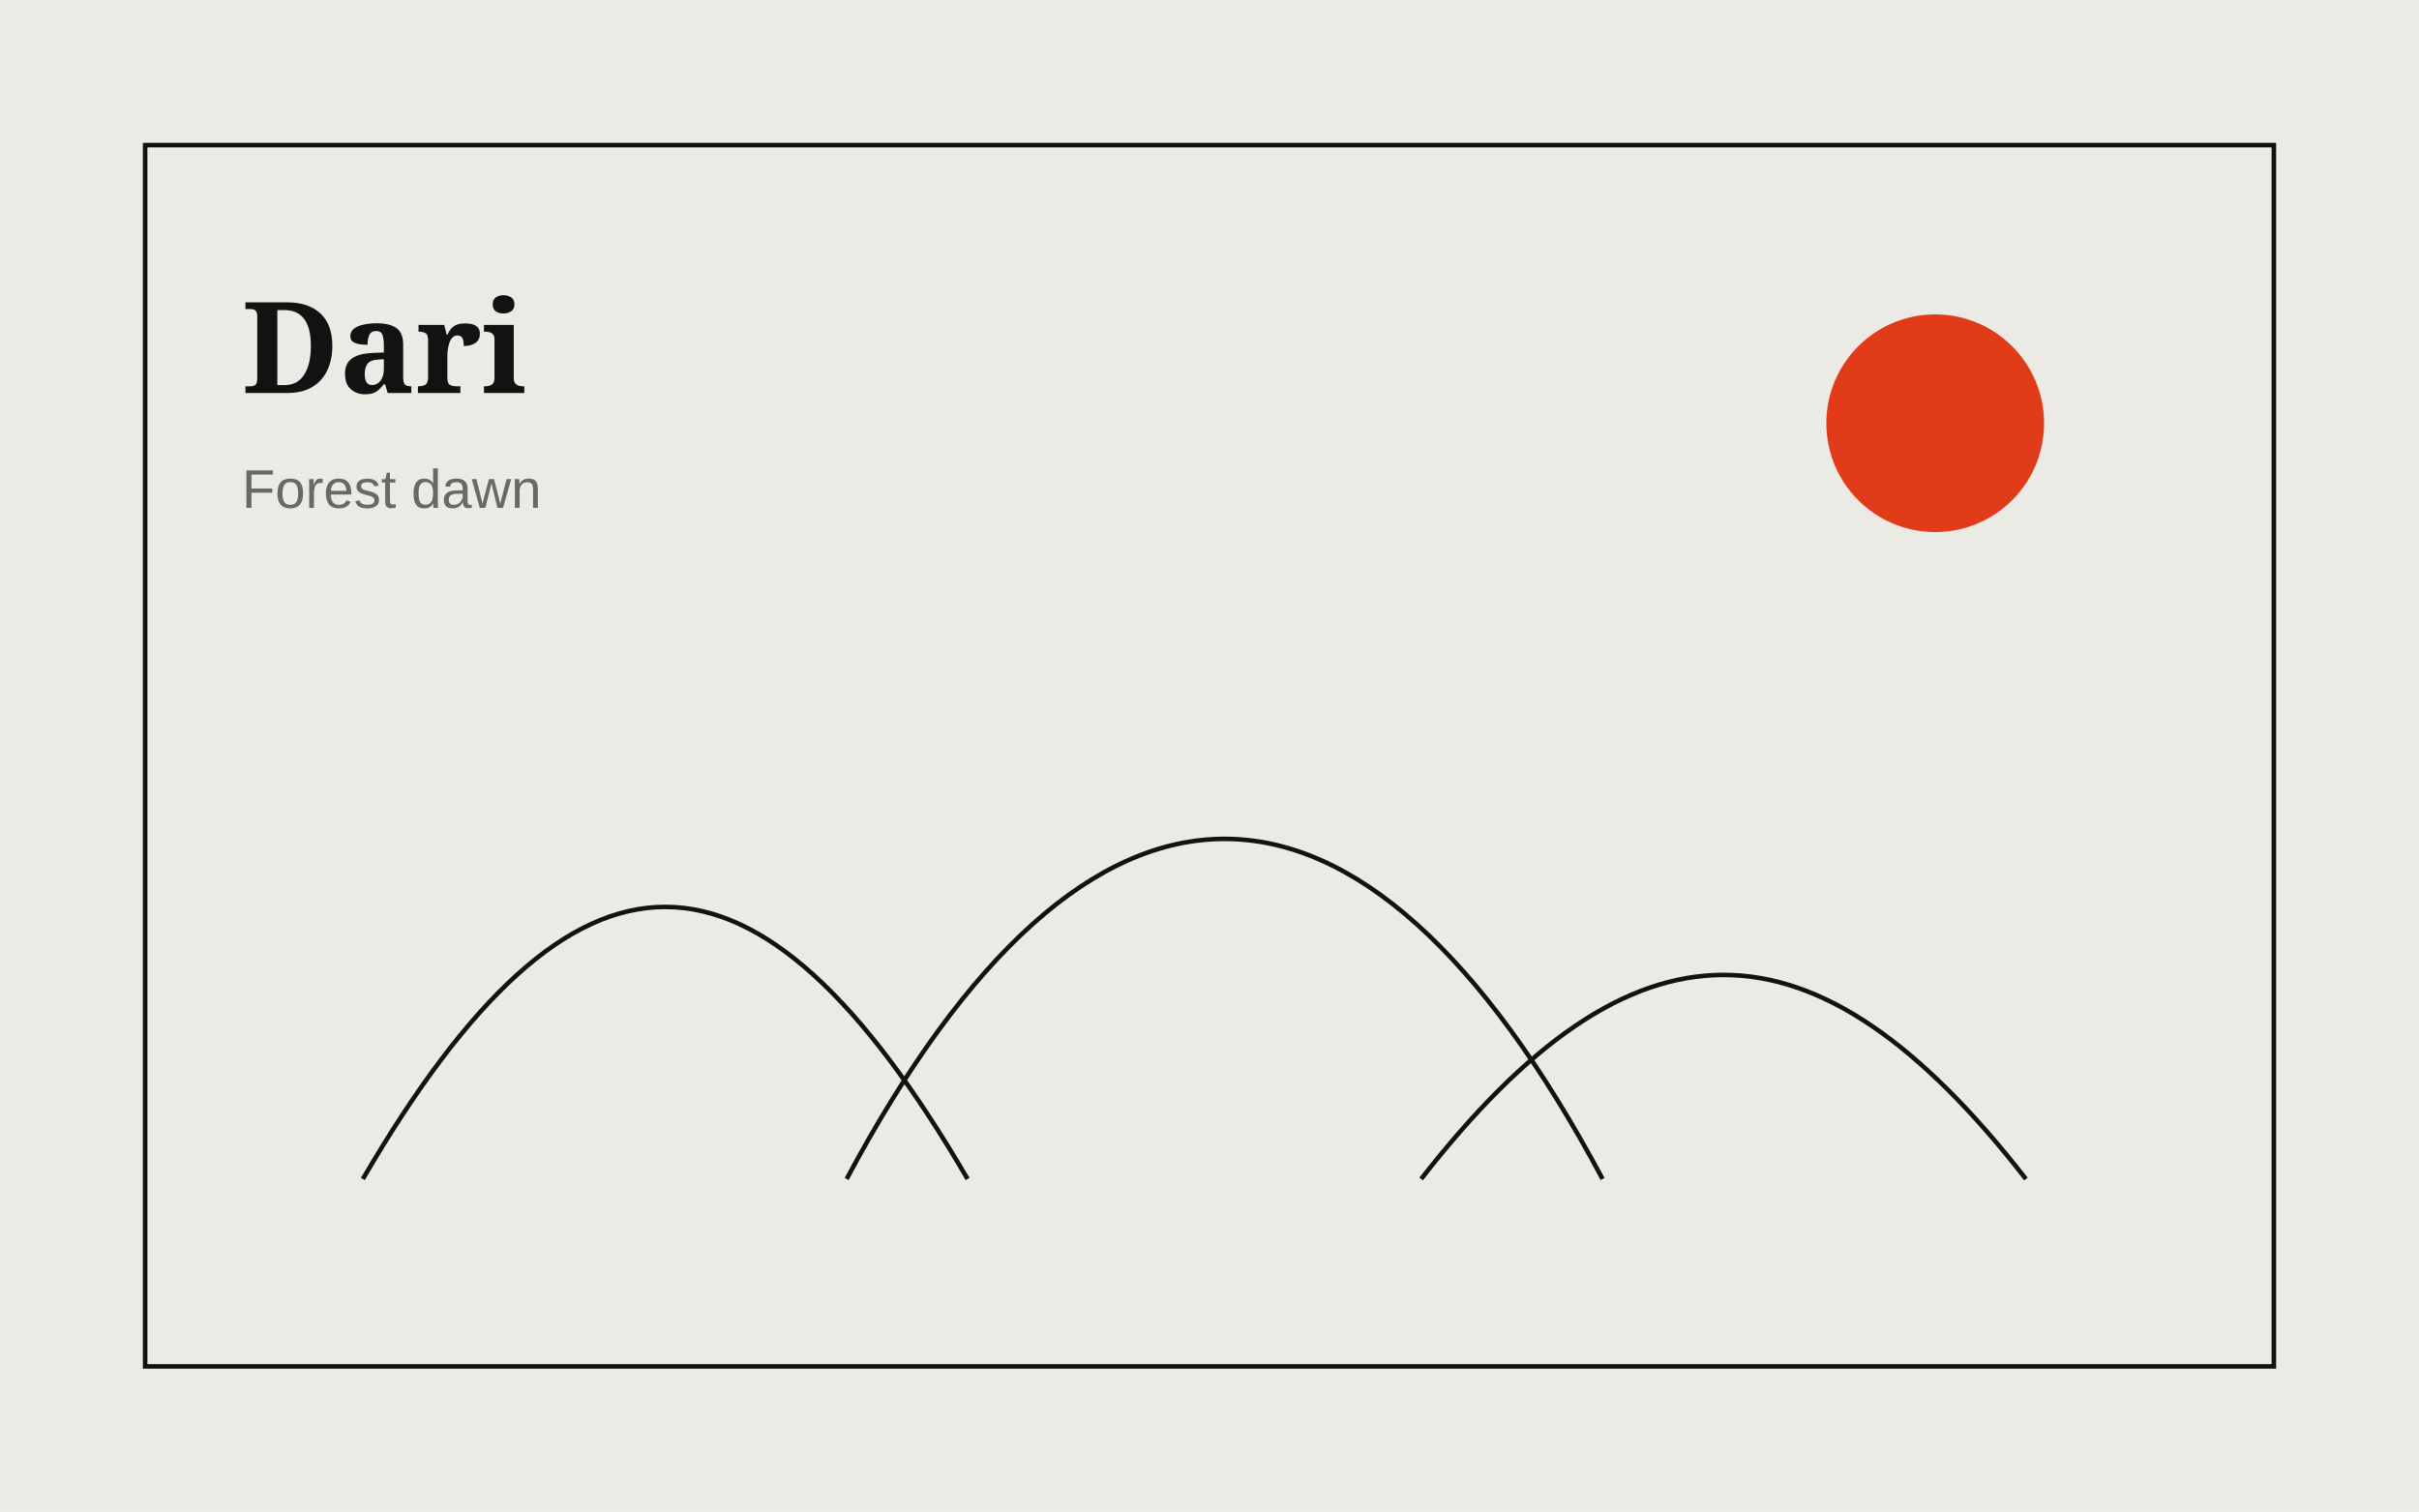
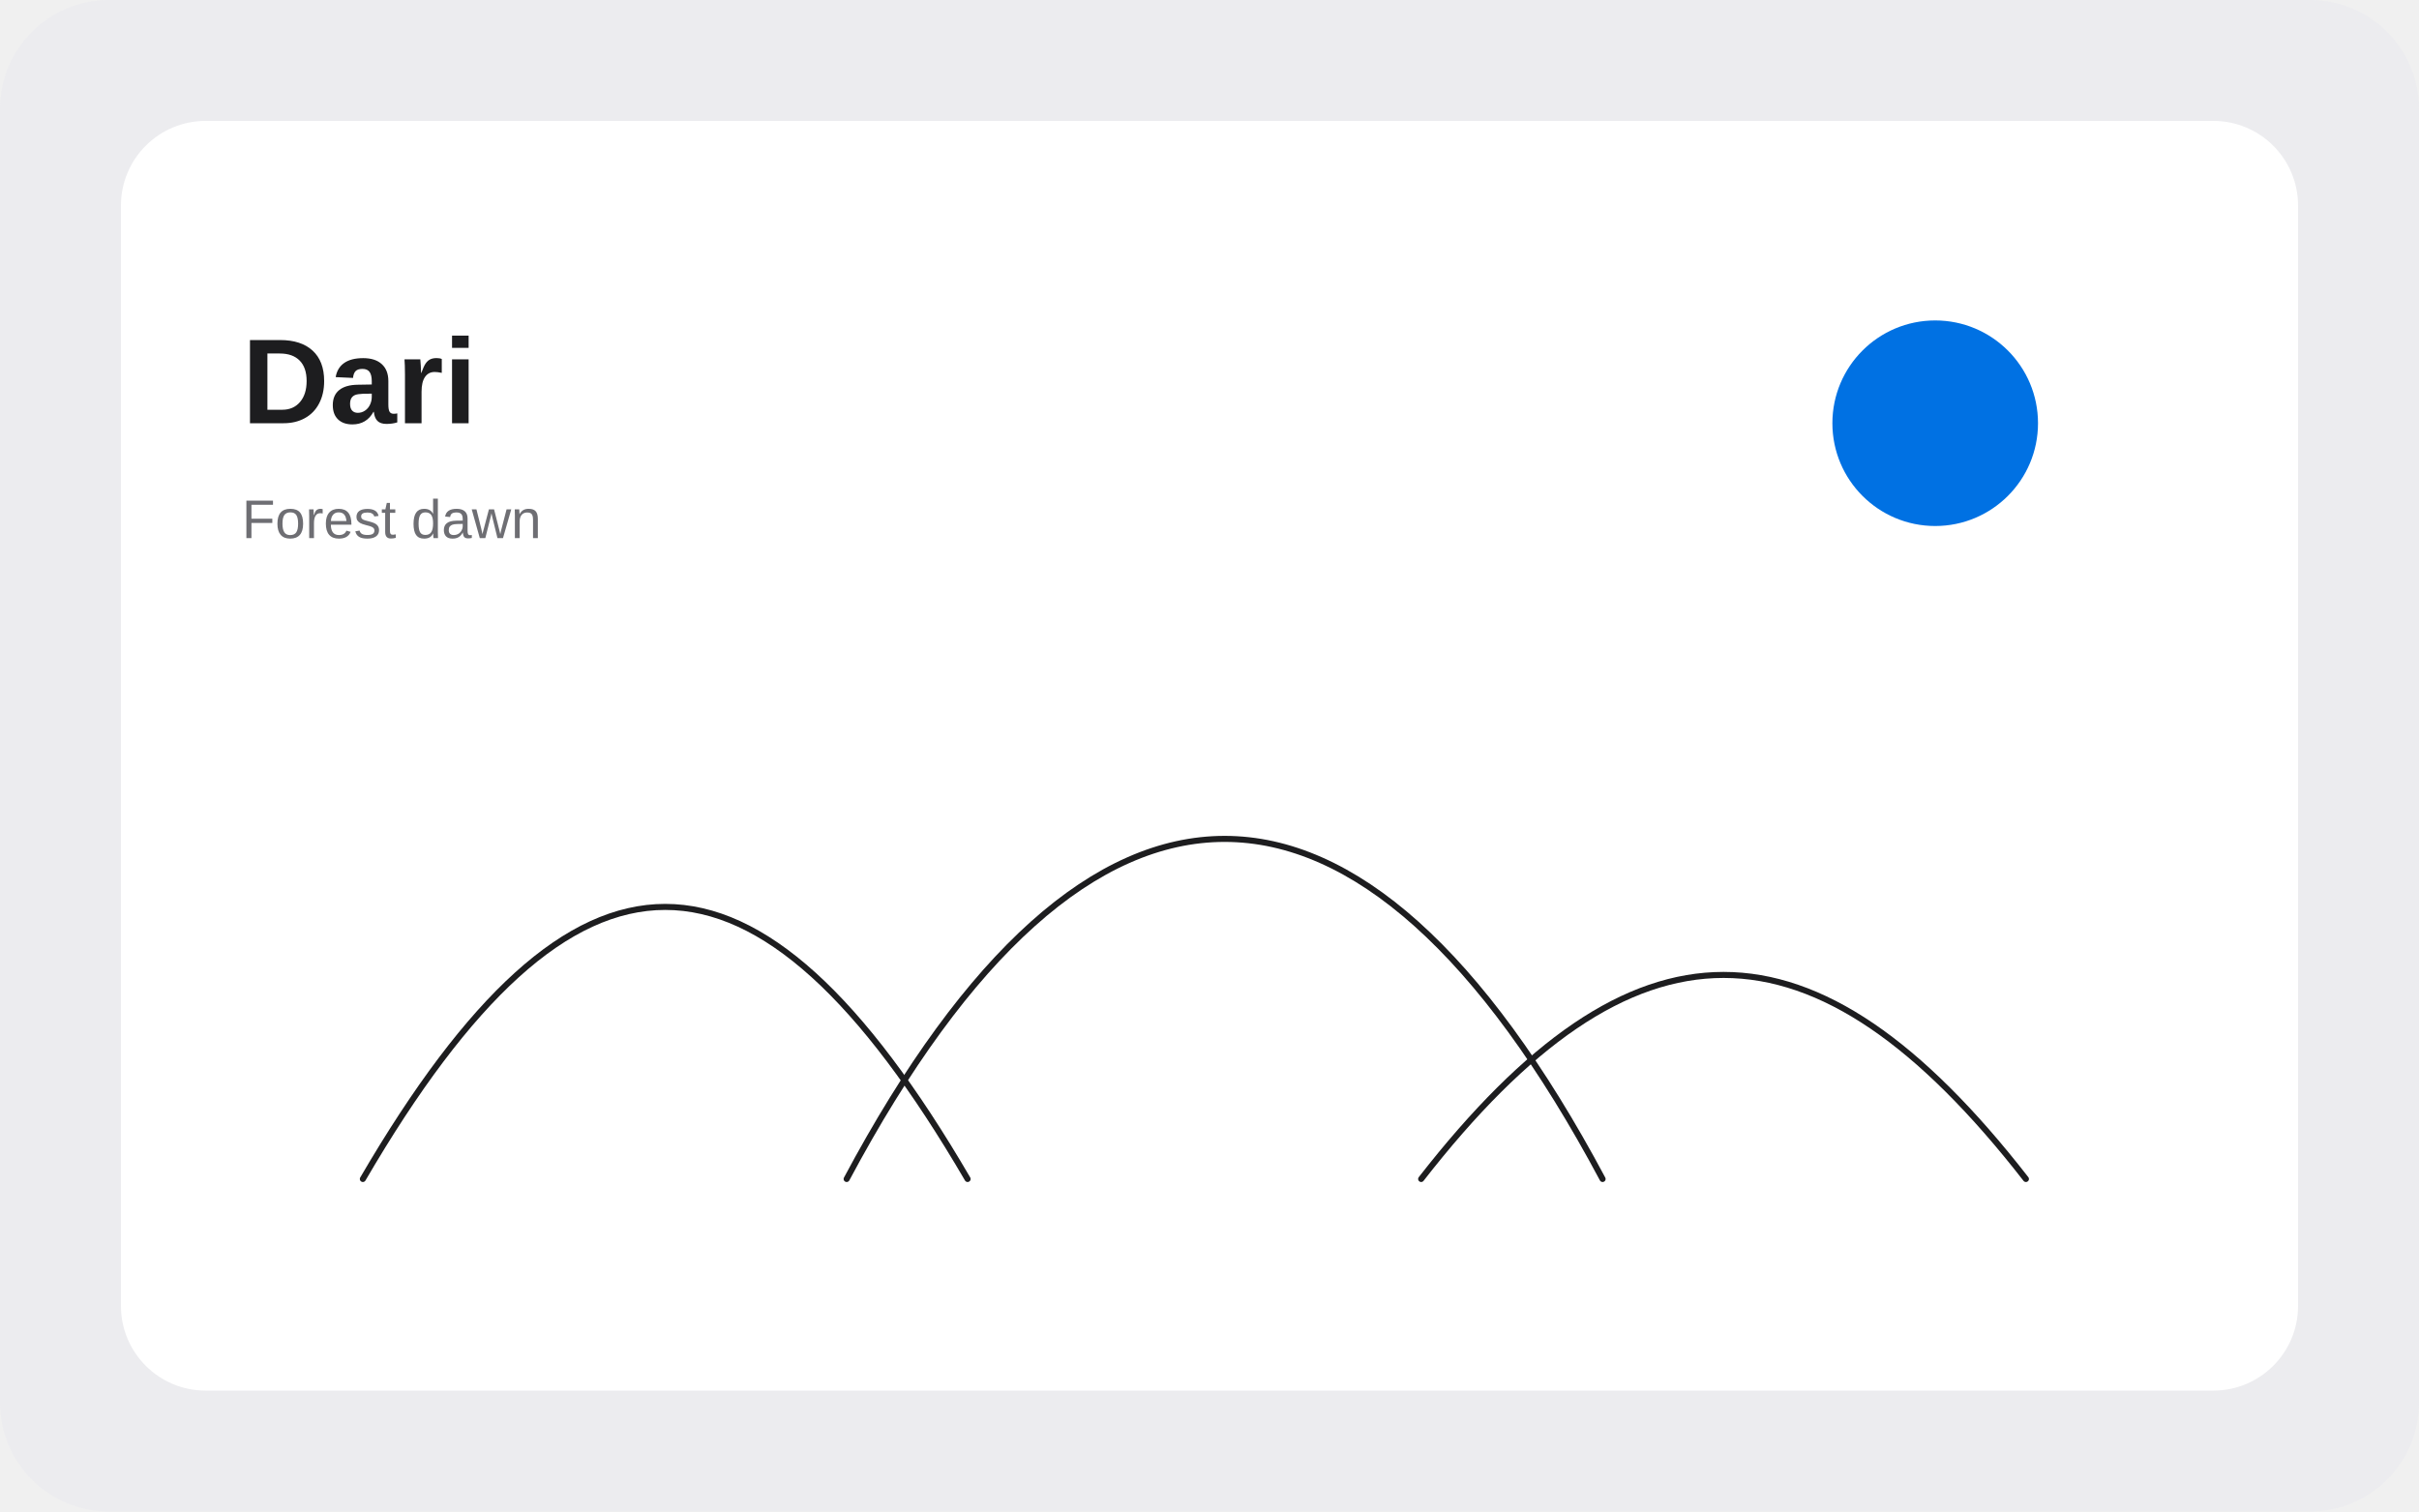
<svg xmlns="http://www.w3.org/2000/svg" viewBox="0 0 800 500" role="img" aria-label="Forest dawn">
-   <rect width="800" height="500" fill="#eceae4" />
-   <rect x="48" y="48" width="704" height="404" fill="none" stroke="#121212" stroke-width="1.5" />
-   <path d="M120 390 C190 270 250 270 320 390" fill="none" stroke="#121212" stroke-width="1.5" />
-   <path d="M280 390 C360 240 450 240 530 390" fill="none" stroke="#121212" stroke-width="1.5" />
-   <path d="M470 390 C540 300 600 300 670 390" fill="none" stroke="#121212" stroke-width="1.5" />
-   <circle cx="640" cy="140" r="36" fill="#e23b1a" />
-   <text x="80" y="130" fill="#121212" font-family="Georgia, serif" font-size="42" font-weight="700">Dari</text>
-   <text x="80" y="168" fill="#6a6964" font-family="Arial, sans-serif" font-size="18">Forest dawn</text>
+   <rect width="800" height="500" rx="36" fill="#ececef" />
+   <rect x="40" y="40" width="720" height="420" rx="28" fill="#ffffff" />
+   <path d="M120 390 C190 270 250 270 320 390" fill="none" stroke="#1d1d1f" stroke-width="2" stroke-linecap="round" />
+   <path d="M280 390 C360 240 450 240 530 390" fill="none" stroke="#1d1d1f" stroke-width="2" stroke-linecap="round" />
+   <path d="M470 390 C540 300 600 300 670 390" fill="none" stroke="#1d1d1f" stroke-width="2" stroke-linecap="round" />
+   <circle cx="640" cy="140" r="34" fill="#0071e3" />
+   <text x="80" y="140" fill="#1d1d1f" font-family="Comfortaa, Arial, sans-serif" font-size="40" font-weight="700">Dari</text>
+   <text x="80" y="178" fill="#6e6e73" font-family="Comfortaa, Arial, sans-serif" font-size="18">Forest dawn</text>
</svg>
